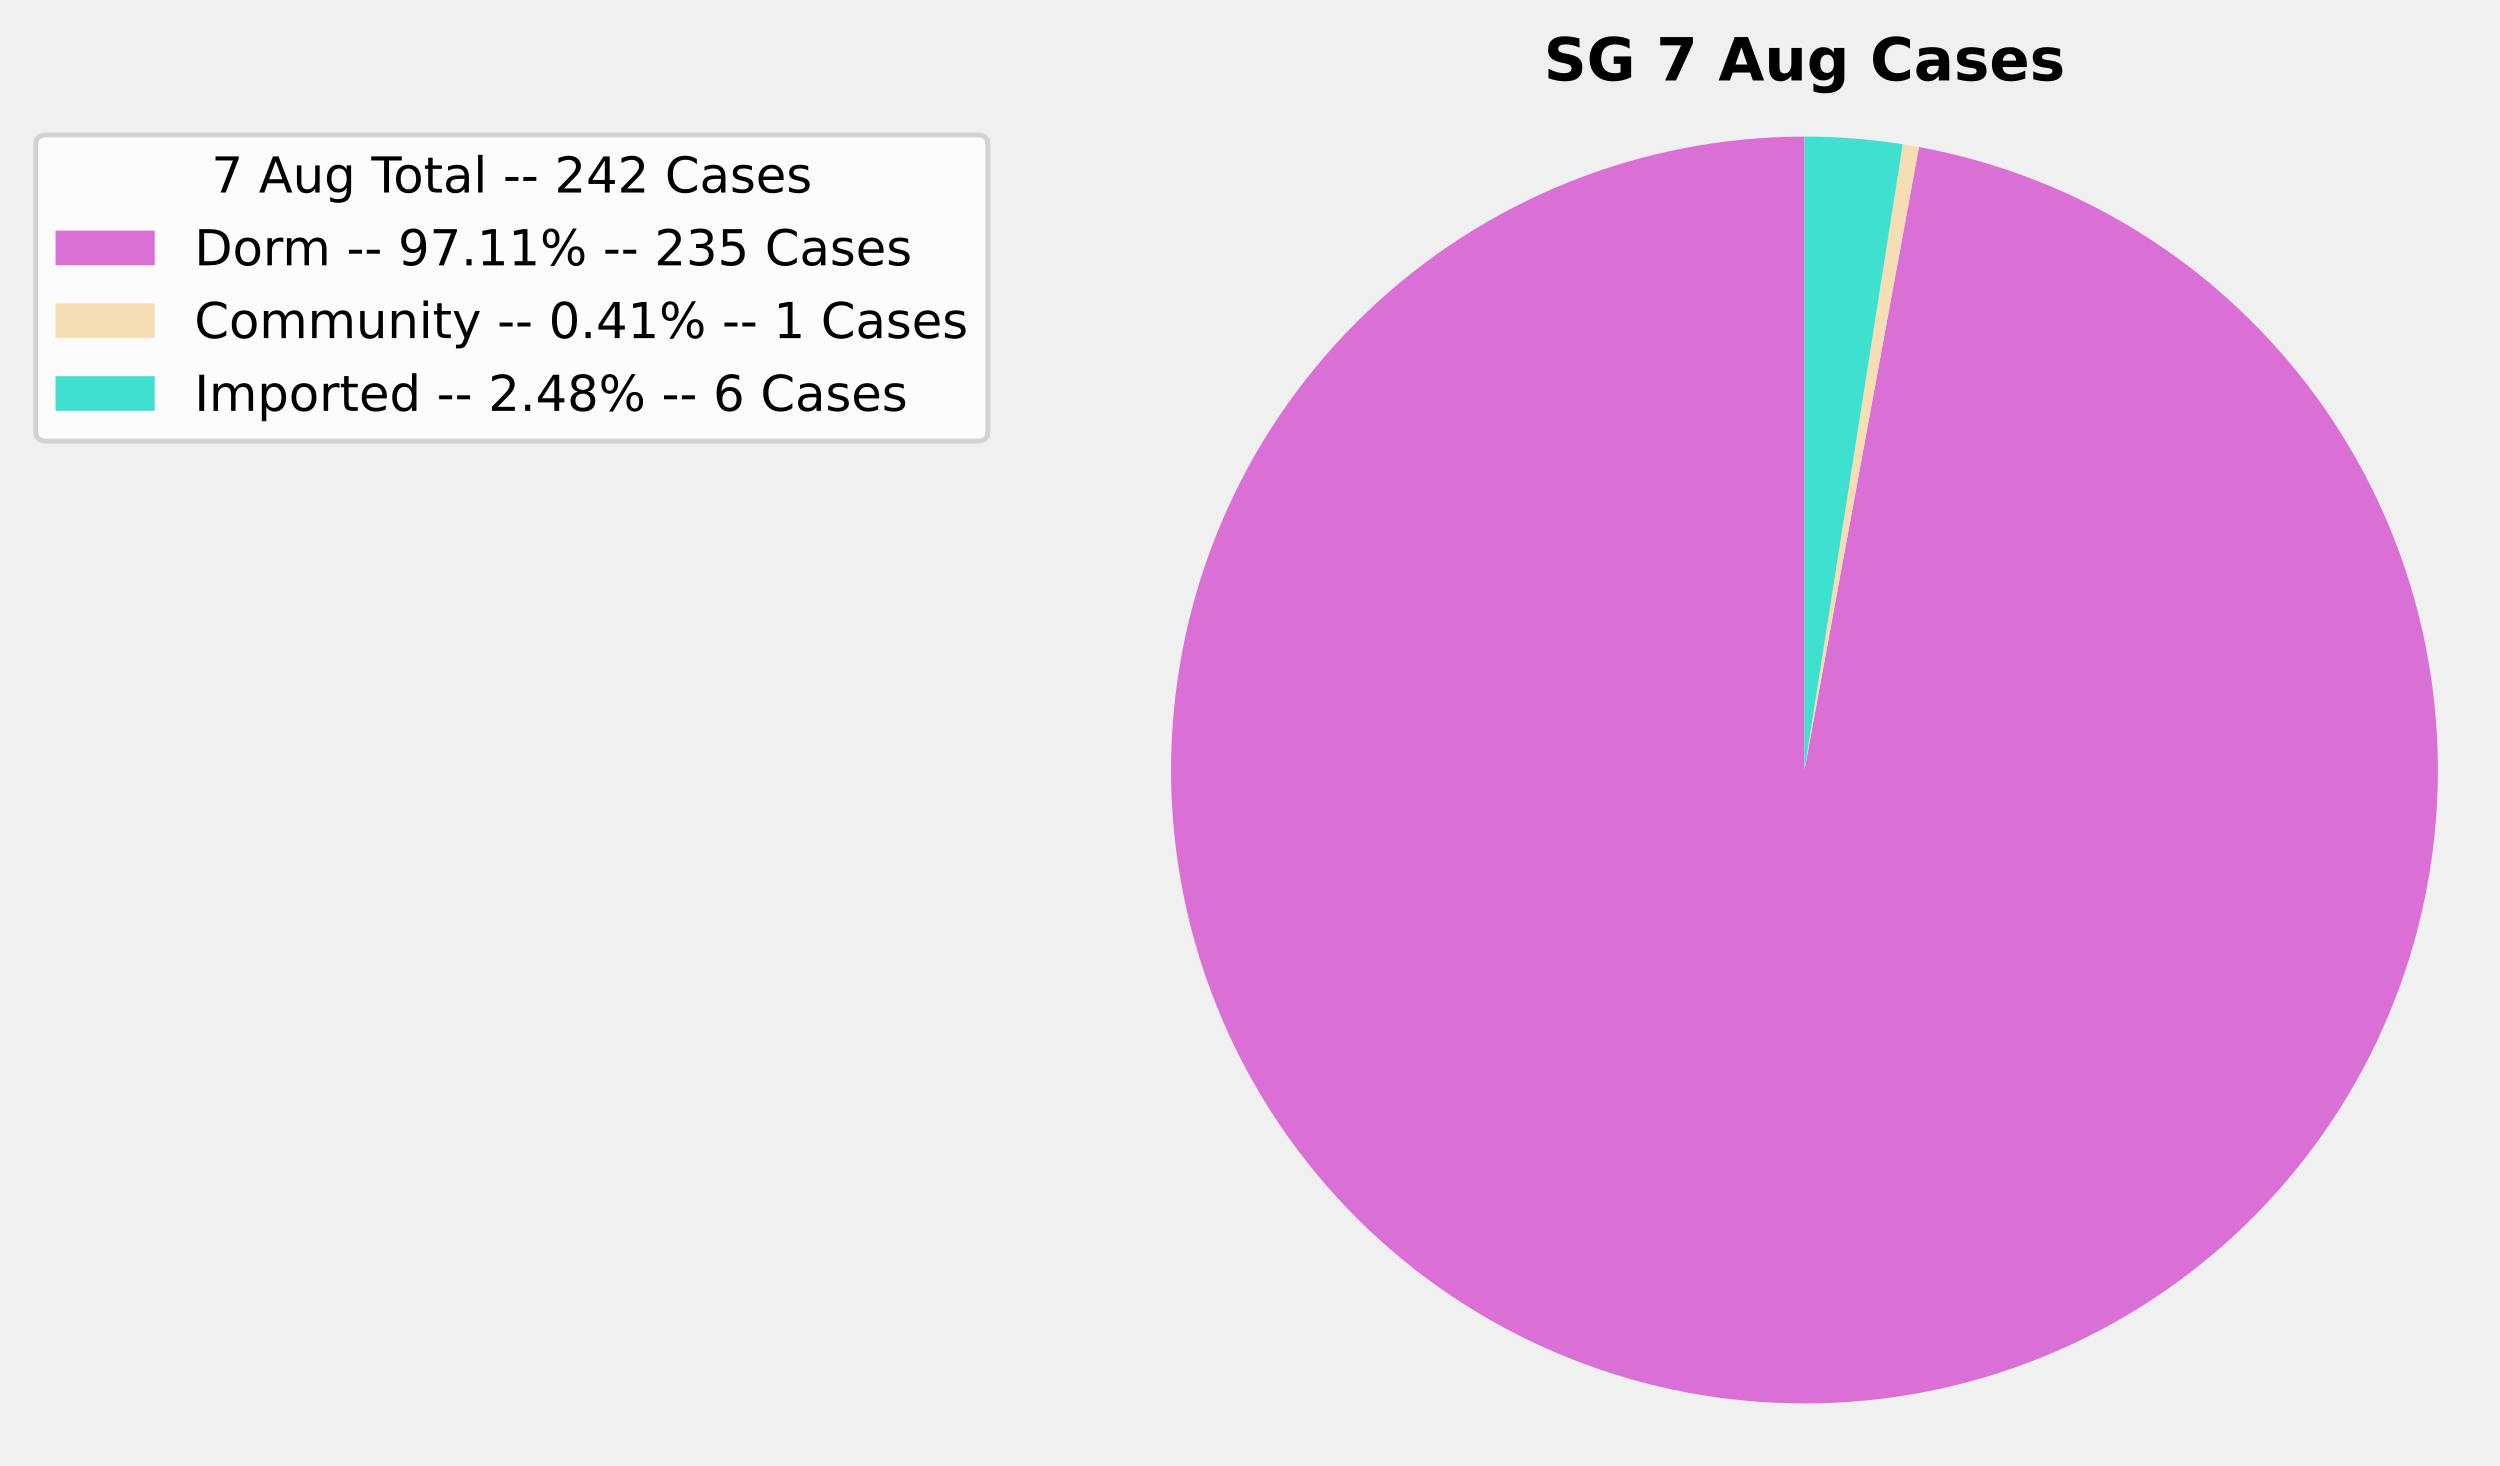
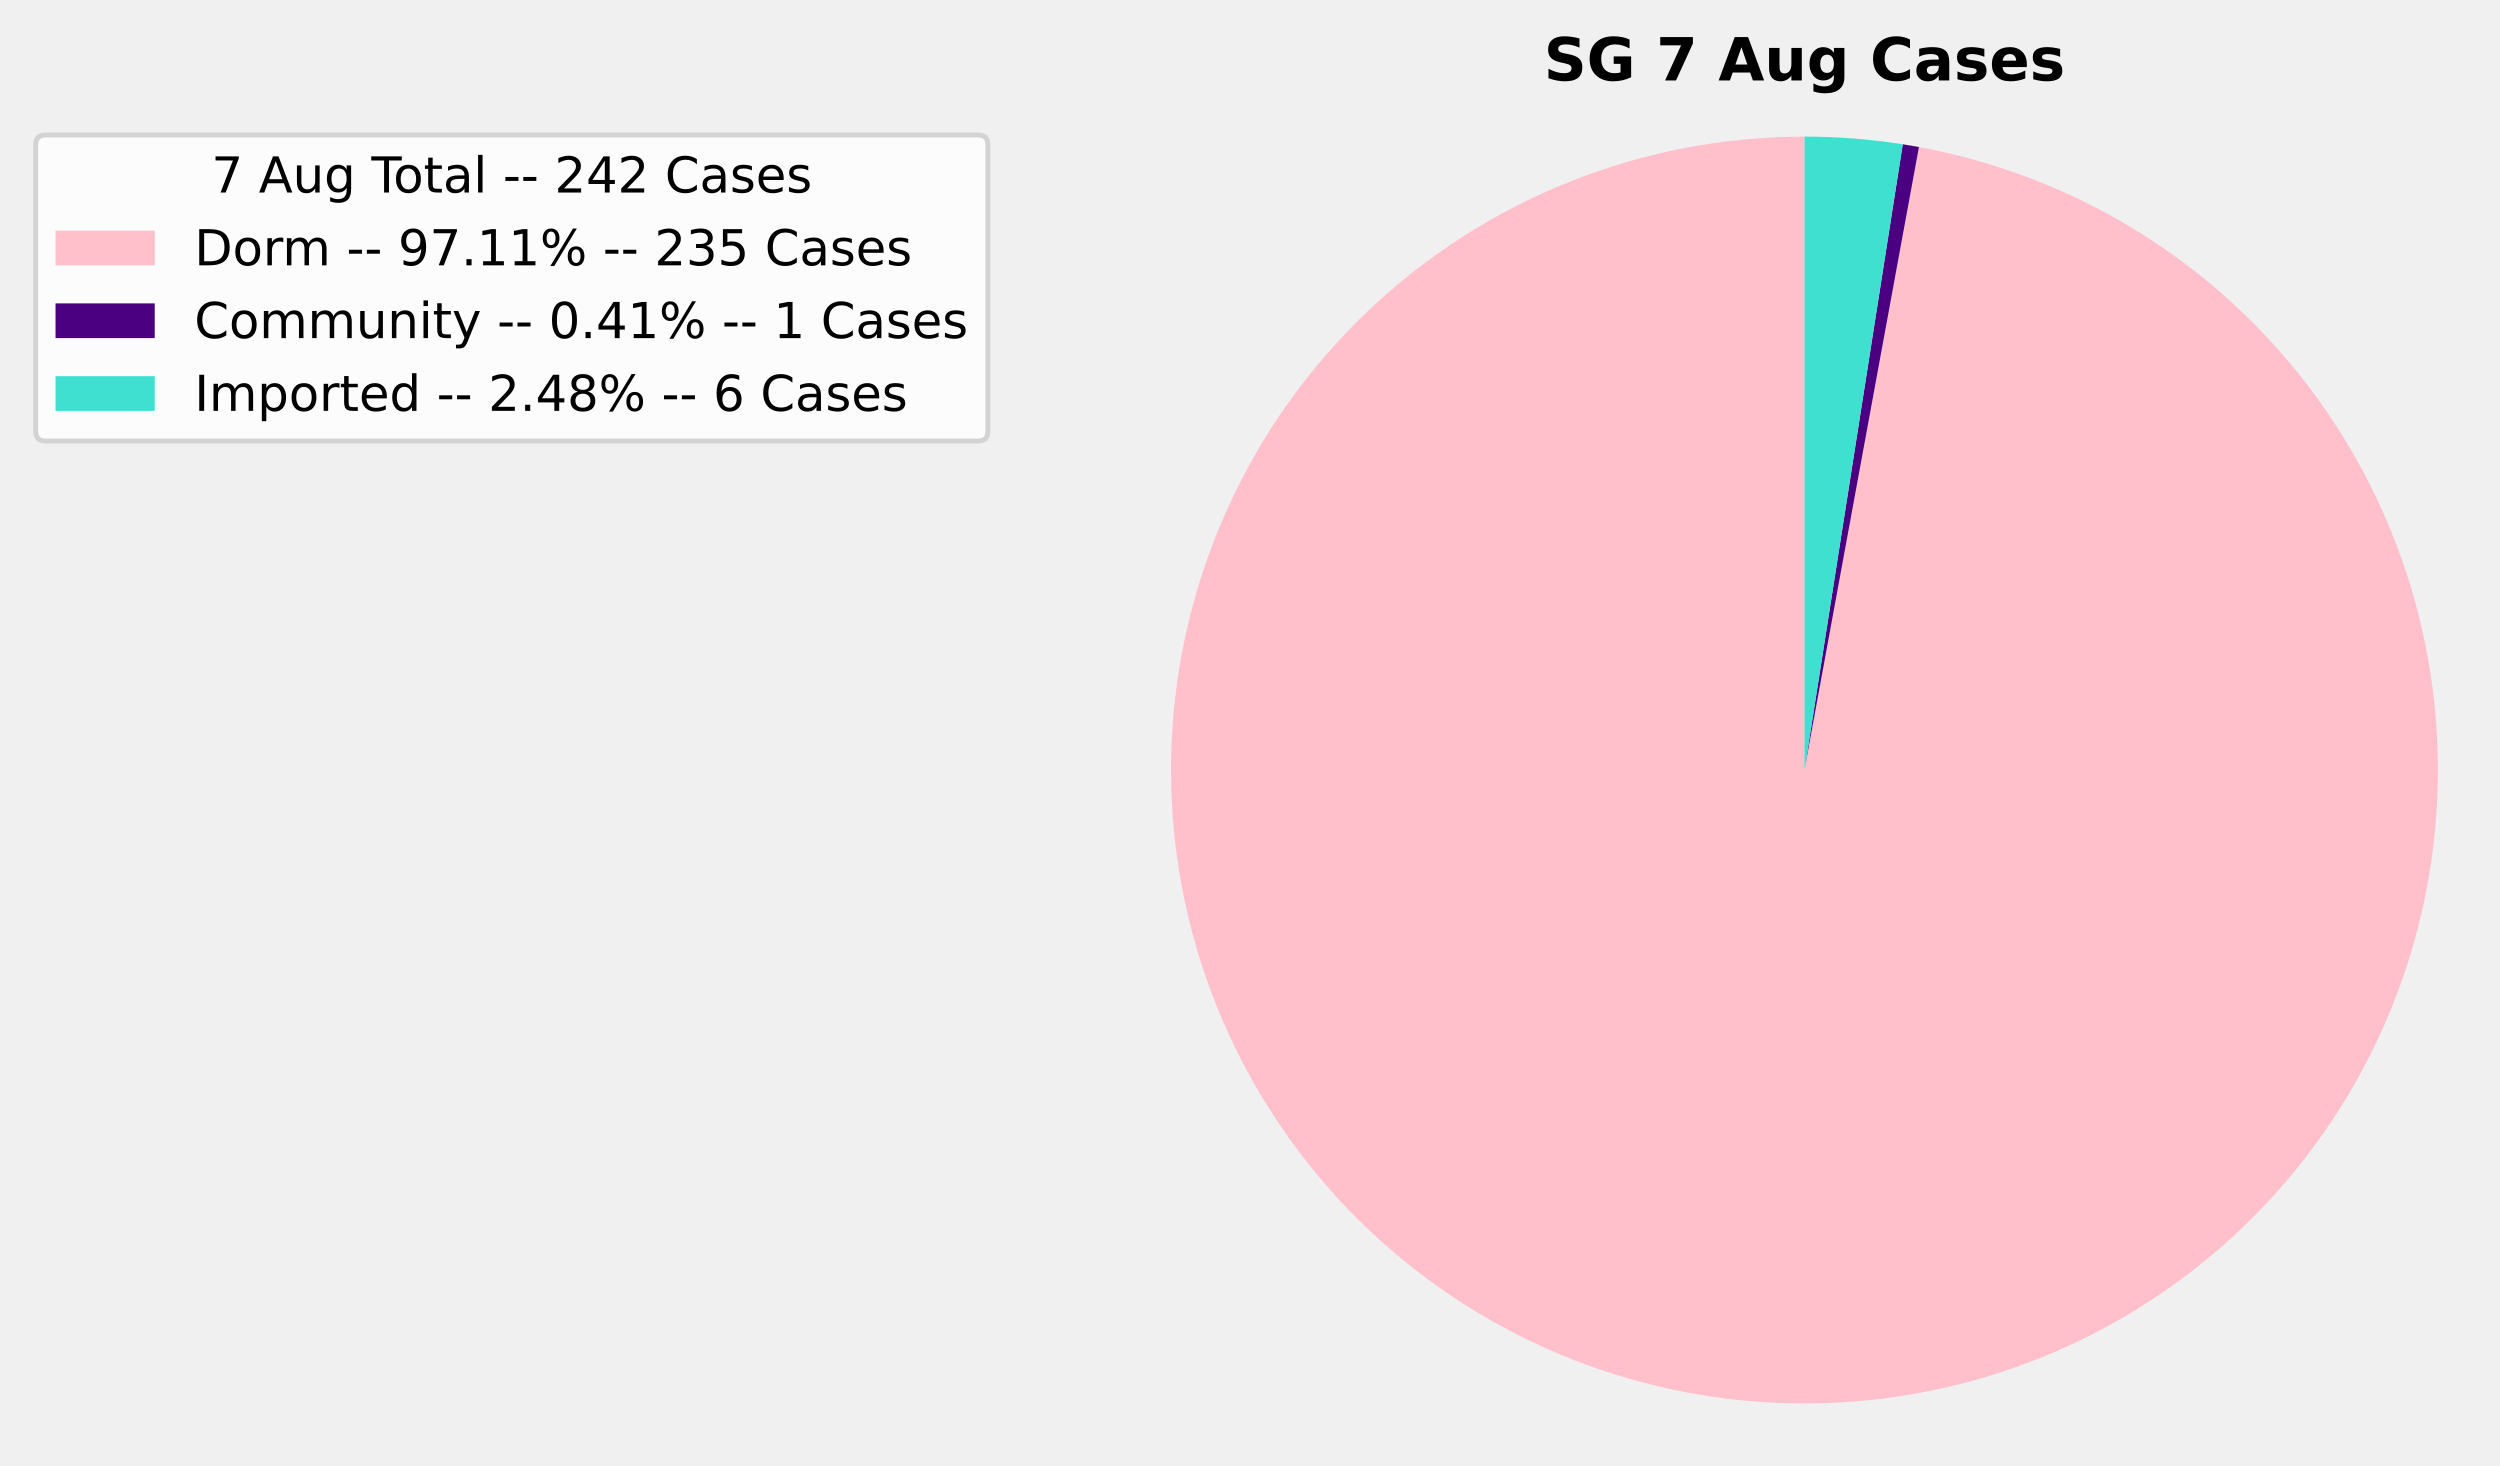
<svg xmlns="http://www.w3.org/2000/svg" xmlns:xlink="http://www.w3.org/1999/xlink" height="295.536pt" version="1.1" viewBox="0 0 504.133 295.536" width="504.133pt">
  <defs>
    <style type="text/css">
*{stroke-linecap:butt;stroke-linejoin:round;}
  </style>
  </defs>
  <g id="figure_1">
    <g id="patch_1">
      <path d="M -0 295.536  L 504.133 295.536  L 504.133 0  L -0 0  z " style="fill:none;" />
    </g>
    <g id="axes_1">
      <g id="patch_2">
-         <path d="M 363.877 27.547  C 347.591 27.547 331.454 30.661 316.339 36.722  C 301.223 42.783 287.405 51.679 275.63 62.931  C 263.856 74.182 254.341 87.582 247.6 102.406  C 240.859 117.231 237.014 133.21 236.275 149.479  C 235.535 165.748 237.913 182.009 243.281 197.384  C 248.65 212.76 256.909 226.968 267.614 239.241  C 278.319 251.514 291.272 261.628 305.776 269.035  C 320.279 276.443 336.067 281.009 352.285 282.487  C 368.504 283.965 384.856 282.328 400.46 277.663  C 416.063 272.999 430.632 265.394 443.378 255.257  C 456.125 245.121 466.817 232.64 474.875 218.488  C 482.934 204.336 488.213 188.772 490.426 172.638  C 492.639 156.503 491.746 140.093 487.795 124.294  C 483.844 108.495 476.908 93.596 467.361 80.402  C 457.815 67.208 445.832 55.96 432.061 47.267  C 418.289 38.574 402.981 32.594 386.964 29.65  L 363.877 155.28  L 363.877 27.547  z " style="fill:#da70d6;" />
+         <path d="M 363.877 27.547  C 347.591 27.547 331.454 30.661 316.339 36.722  C 301.223 42.783 287.405 51.679 275.63 62.931  C 263.856 74.182 254.341 87.582 247.6 102.406  C 240.859 117.231 237.014 133.21 236.275 149.479  C 235.535 165.748 237.913 182.009 243.281 197.384  C 248.65 212.76 256.909 226.968 267.614 239.241  C 278.319 251.514 291.272 261.628 305.776 269.035  C 320.279 276.443 336.067 281.009 352.285 282.487  C 368.504 283.965 384.856 282.328 400.46 277.663  C 416.063 272.999 430.632 265.394 443.378 255.257  C 456.125 245.121 466.817 232.64 474.875 218.488  C 482.934 204.336 488.213 188.772 490.426 172.638  C 492.639 156.503 491.746 140.093 487.795 124.294  C 483.844 108.495 476.908 93.596 467.361 80.402  C 457.815 67.208 445.832 55.96 432.061 47.267  C 418.289 38.574 402.981 32.594 386.964 29.65  L 363.877 155.28  L 363.877 27.547  z " style="fill:#ffc0cb;" />
      </g>
      <g id="patch_3">
-         <path d="M 386.964 29.65  C 386.42 29.551 385.876 29.454 385.331 29.361  C 384.786 29.268 384.241 29.179 383.695 29.093  L 363.877 155.28  L 386.964 29.65  z " style="fill:#f5deb3;" />
+         <path d="M 386.964 29.65  C 386.42 29.551 385.876 29.454 385.331 29.361  C 384.786 29.268 384.241 29.179 383.695 29.093  L 363.877 155.28  L 386.964 29.65  z " style="fill:#4b0082;" />
      </g>
      <g id="patch_4">
        <path d="M 383.695 29.093  C 380.418 28.579 377.123 28.192 373.816 27.934  C 370.509 27.676 367.193 27.547 363.877 27.547  L 363.877 155.28  L 383.695 29.093  z " style="fill:#40e0d0;" />
      </g>
      <g id="matplotlib.axis_1" />
      <g id="matplotlib.axis_2" />
      <g id="text_1">
        <defs>
          <path d="M 59.906 70.609  L 59.906 55.172  Q 53.906 57.859 48.188 59.219  Q 42.484 60.594 37.406 60.594  Q 30.672 60.594 27.438 58.734  Q 24.219 56.891 24.219 52.984  Q 24.219 50.047 26.391 48.406  Q 28.562 46.781 34.281 45.609  L 42.281 44  Q 54.438 41.547 59.562 36.562  Q 64.703 31.594 64.703 22.406  Q 64.703 10.359 57.547 4.469  Q 50.391 -1.422 35.688 -1.422  Q 28.766 -1.422 21.781 -0.094  Q 14.797 1.219 7.812 3.812  L 7.812 19.672  Q 14.797 15.969 21.312 14.078  Q 27.828 12.203 33.891 12.203  Q 40.047 12.203 43.312 14.25  Q 46.578 16.312 46.578 20.125  Q 46.578 23.531 44.359 25.391  Q 42.141 27.25 35.5 28.719  L 28.219 30.328  Q 17.281 32.672 12.219 37.797  Q 7.172 42.922 7.172 51.609  Q 7.172 62.5 14.203 68.359  Q 21.234 74.219 34.422 74.219  Q 40.438 74.219 46.781 73.312  Q 53.125 72.406 59.906 70.609  z " id="DejaVuSans-Bold-83" />
          <path d="M 74.703 5.422  Q 67.672 2 60.109 0.281  Q 52.547 -1.422 44.484 -1.422  Q 26.266 -1.422 15.625 8.766  Q 4.984 18.953 4.984 36.375  Q 4.984 54 15.812 64.109  Q 26.656 74.219 45.516 74.219  Q 52.781 74.219 59.438 72.844  Q 66.109 71.484 72.016 68.797  L 72.016 53.719  Q 65.922 57.172 59.891 58.875  Q 53.859 60.594 47.797 60.594  Q 36.578 60.594 30.5 54.312  Q 24.422 48.047 24.422 36.375  Q 24.422 24.812 30.281 18.5  Q 36.141 12.203 46.922 12.203  Q 49.859 12.203 52.375 12.562  Q 54.891 12.938 56.891 13.719  L 56.891 27.875  L 45.406 27.875  L 45.406 40.484  L 74.703 40.484  z " id="DejaVuSans-Bold-71" />
          <path id="DejaVuSans-Bold-32" />
          <path d="M 6.688 72.906  L 61.625 72.906  L 61.625 62.312  L 33.203 0  L 14.891 0  L 41.797 59.078  L 6.688 59.078  z " id="DejaVuSans-Bold-55" />
          <path d="M 53.422 13.281  L 24.031 13.281  L 19.391 0  L 0.484 0  L 27.484 72.906  L 49.906 72.906  L 76.906 0  L 58.016 0  z M 28.719 26.812  L 48.688 26.812  L 38.719 55.812  z " id="DejaVuSans-Bold-65" />
          <path d="M 7.812 21.297  L 7.812 54.688  L 25.391 54.688  L 25.391 49.219  Q 25.391 44.781 25.344 38.062  Q 25.297 31.344 25.297 29.109  Q 25.297 22.516 25.641 19.609  Q 25.984 16.703 26.812 15.375  Q 27.875 13.672 29.609 12.734  Q 31.344 11.812 33.594 11.812  Q 39.062 11.812 42.188 16.016  Q 45.312 20.219 45.312 27.688  L 45.312 54.688  L 62.797 54.688  L 62.797 0  L 45.312 0  L 45.312 7.906  Q 41.359 3.125 36.938 0.844  Q 32.516 -1.422 27.203 -1.422  Q 17.719 -1.422 12.766 4.391  Q 7.812 10.203 7.812 21.297  z " id="DejaVuSans-Bold-117" />
          <path d="M 45.609 9.281  Q 42 4.5 37.641 2.25  Q 33.297 0 27.594 0  Q 17.578 0 11.031 7.875  Q 4.5 15.766 4.5 27.984  Q 4.5 40.234 11.031 48.062  Q 17.578 55.906 27.594 55.906  Q 33.297 55.906 37.641 53.656  Q 42 51.422 45.609 46.578  L 45.609 54.688  L 63.188 54.688  L 63.188 5.516  Q 63.188 -7.672 54.859 -14.625  Q 46.531 -21.578 30.719 -21.578  Q 25.594 -21.578 20.797 -20.797  Q 16.016 -20.016 11.188 -18.406  L 11.188 -4.781  Q 15.766 -7.422 20.156 -8.719  Q 24.562 -10.016 29 -10.016  Q 37.594 -10.016 41.594 -6.25  Q 45.609 -2.484 45.609 5.516  z M 34.078 43.312  Q 28.656 43.312 25.625 39.297  Q 22.609 35.297 22.609 27.984  Q 22.609 20.453 25.531 16.578  Q 28.469 12.703 34.078 12.703  Q 39.547 12.703 42.578 16.703  Q 45.609 20.703 45.609 27.984  Q 45.609 35.297 42.578 39.297  Q 39.547 43.312 34.078 43.312  z " id="DejaVuSans-Bold-103" />
          <path d="M 67 4  Q 61.812 1.312 56.203 -0.047  Q 50.594 -1.422 44.484 -1.422  Q 26.266 -1.422 15.625 8.766  Q 4.984 18.953 4.984 36.375  Q 4.984 53.859 15.625 64.031  Q 26.266 74.219 44.484 74.219  Q 50.594 74.219 56.203 72.844  Q 61.812 71.484 67 68.797  L 67 53.719  Q 61.766 57.281 56.688 58.938  Q 51.609 60.594 46 60.594  Q 35.938 60.594 30.172 54.141  Q 24.422 47.703 24.422 36.375  Q 24.422 25.094 30.172 18.641  Q 35.938 12.203 46 12.203  Q 51.609 12.203 56.688 13.859  Q 61.766 15.531 67 19.094  z " id="DejaVuSans-Bold-67" />
          <path d="M 32.906 24.609  Q 27.438 24.609 24.672 22.75  Q 21.922 20.906 21.922 17.281  Q 21.922 13.969 24.141 12.078  Q 26.375 10.203 30.328 10.203  Q 35.25 10.203 38.625 13.734  Q 42 17.281 42 22.609  L 42 24.609  z M 59.625 31.203  L 59.625 0  L 42 0  L 42 8.109  Q 38.484 3.125 34.078 0.844  Q 29.688 -1.422 23.391 -1.422  Q 14.891 -1.422 9.594 3.531  Q 4.297 8.5 4.297 16.406  Q 4.297 26.031 10.906 30.516  Q 17.531 35.016 31.688 35.016  L 42 35.016  L 42 36.375  Q 42 40.531 38.719 42.453  Q 35.453 44.391 28.516 44.391  Q 22.906 44.391 18.062 43.266  Q 13.234 42.141 9.078 39.891  L 9.078 53.219  Q 14.703 54.594 20.359 55.297  Q 26.031 56 31.688 56  Q 46.484 56 53.047 50.172  Q 59.625 44.344 59.625 31.203  z " id="DejaVuSans-Bold-97" />
          <path d="M 51.125 52.984  L 51.125 39.703  Q 45.516 42.047 40.281 43.219  Q 35.062 44.391 30.422 44.391  Q 25.438 44.391 23.016 43.141  Q 20.609 41.891 20.609 39.312  Q 20.609 37.203 22.438 36.078  Q 24.266 34.969 29 34.422  L 32.078 33.984  Q 45.516 32.281 50.141 28.375  Q 54.781 24.469 54.781 16.109  Q 54.781 7.375 48.328 2.969  Q 41.891 -1.422 29.109 -1.422  Q 23.688 -1.422 17.891 -0.562  Q 12.109 0.297 6 2  L 6 15.281  Q 11.234 12.75 16.719 11.469  Q 22.219 10.203 27.875 10.203  Q 33.016 10.203 35.594 11.609  Q 38.188 13.031 38.188 15.828  Q 38.188 18.172 36.406 19.312  Q 34.625 20.453 29.297 21.094  L 26.219 21.484  Q 14.547 22.953 9.859 26.906  Q 5.172 30.859 5.172 38.922  Q 5.172 47.609 11.125 51.797  Q 17.094 56 29.391 56  Q 34.234 56 39.547 55.266  Q 44.875 54.547 51.125 52.984  z " id="DejaVuSans-Bold-115" />
          <path d="M 62.984 27.484  L 62.984 22.516  L 22.125 22.516  Q 22.75 16.359 26.562 13.281  Q 30.375 10.203 37.203 10.203  Q 42.719 10.203 48.5 11.844  Q 54.297 13.484 60.406 16.797  L 60.406 3.328  Q 54.203 0.984 48 -0.219  Q 41.797 -1.422 35.594 -1.422  Q 20.75 -1.422 12.516 6.125  Q 4.297 13.672 4.297 27.297  Q 4.297 40.672 12.375 48.328  Q 20.453 56 34.625 56  Q 47.516 56 55.25 48.234  Q 62.984 40.484 62.984 27.484  z M 45.016 33.297  Q 45.016 38.281 42.109 41.328  Q 39.203 44.391 34.516 44.391  Q 29.438 44.391 26.266 41.531  Q 23.094 38.672 22.312 33.297  z " id="DejaVuSans-Bold-101" />
        </defs>
        <g transform="translate(311.3166 16.22437)scale(0.12 -0.12)">
          <use xlink:href="#DejaVuSans-Bold-83" />
          <use x="72.021" xlink:href="#DejaVuSans-Bold-71" />
          <use x="154.102" xlink:href="#DejaVuSans-Bold-32" />
          <use x="188.916" xlink:href="#DejaVuSans-Bold-55" />
          <use x="258.496" xlink:href="#DejaVuSans-Bold-32" />
          <use x="293.311" xlink:href="#DejaVuSans-Bold-65" />
          <use x="370.703" xlink:href="#DejaVuSans-Bold-117" />
          <use x="441.895" xlink:href="#DejaVuSans-Bold-103" />
          <use x="513.477" xlink:href="#DejaVuSans-Bold-32" />
          <use x="548.291" xlink:href="#DejaVuSans-Bold-67" />
          <use x="621.68" xlink:href="#DejaVuSans-Bold-97" />
          <use x="689.16" xlink:href="#DejaVuSans-Bold-115" />
          <use x="748.682" xlink:href="#DejaVuSans-Bold-101" />
          <use x="816.504" xlink:href="#DejaVuSans-Bold-115" />
        </g>
      </g>
      <g id="legend_1">
        <g id="patch_5">
          <path d="M 9.2 88.937  L 197.209 88.937  Q 199.209 88.937 199.209 86.937  L 199.209 29.224  Q 199.209 27.224 197.209 27.224  L 9.2 27.224  Q 7.2 27.224 7.2 29.224  L 7.2 86.937  Q 7.2 88.937 9.2 88.937  z " style="fill:#ffffff;opacity:0.8;stroke:#cccccc;stroke-linejoin:miter;" />
        </g>
        <g id="text_2">
          <defs>
            <path d="M 8.203 72.906  L 55.078 72.906  L 55.078 68.703  L 28.609 0  L 18.312 0  L 43.219 64.594  L 8.203 64.594  z " id="DejaVuSans-55" />
            <path id="DejaVuSans-32" />
            <path d="M 34.188 63.188  L 20.797 26.906  L 47.609 26.906  z M 28.609 72.906  L 39.797 72.906  L 67.578 0  L 57.328 0  L 50.688 18.703  L 17.828 18.703  L 11.188 0  L 0.781 0  z " id="DejaVuSans-65" />
            <path d="M 8.5 21.578  L 8.5 54.688  L 17.484 54.688  L 17.484 21.922  Q 17.484 14.156 20.5 10.266  Q 23.531 6.391 29.594 6.391  Q 36.859 6.391 41.078 11.031  Q 45.312 15.672 45.312 23.688  L 45.312 54.688  L 54.297 54.688  L 54.297 0  L 45.312 0  L 45.312 8.406  Q 42.047 3.422 37.719 1  Q 33.406 -1.422 27.688 -1.422  Q 18.266 -1.422 13.375 4.438  Q 8.5 10.297 8.5 21.578  z M 31.109 56  z " id="DejaVuSans-117" />
            <path d="M 45.406 27.984  Q 45.406 37.75 41.375 43.109  Q 37.359 48.484 30.078 48.484  Q 22.859 48.484 18.828 43.109  Q 14.797 37.75 14.797 27.984  Q 14.797 18.266 18.828 12.891  Q 22.859 7.516 30.078 7.516  Q 37.359 7.516 41.375 12.891  Q 45.406 18.266 45.406 27.984  z M 54.391 6.781  Q 54.391 -7.172 48.188 -13.984  Q 42 -20.797 29.203 -20.797  Q 24.469 -20.797 20.266 -20.094  Q 16.062 -19.391 12.109 -17.922  L 12.109 -9.188  Q 16.062 -11.328 19.922 -12.344  Q 23.781 -13.375 27.781 -13.375  Q 36.625 -13.375 41.016 -8.766  Q 45.406 -4.156 45.406 5.172  L 45.406 9.625  Q 42.625 4.781 38.281 2.391  Q 33.938 0 27.875 0  Q 17.828 0 11.672 7.656  Q 5.516 15.328 5.516 27.984  Q 5.516 40.672 11.672 48.328  Q 17.828 56 27.875 56  Q 33.938 56 38.281 53.609  Q 42.625 51.219 45.406 46.391  L 45.406 54.688  L 54.391 54.688  z " id="DejaVuSans-103" />
            <path d="M -0.297 72.906  L 61.375 72.906  L 61.375 64.594  L 35.5 64.594  L 35.5 0  L 25.594 0  L 25.594 64.594  L -0.297 64.594  z " id="DejaVuSans-84" />
            <path d="M 30.609 48.391  Q 23.391 48.391 19.188 42.75  Q 14.984 37.109 14.984 27.297  Q 14.984 17.484 19.156 11.844  Q 23.344 6.203 30.609 6.203  Q 37.797 6.203 41.984 11.859  Q 46.188 17.531 46.188 27.297  Q 46.188 37.016 41.984 42.703  Q 37.797 48.391 30.609 48.391  z M 30.609 56  Q 42.328 56 49.016 48.375  Q 55.719 40.766 55.719 27.297  Q 55.719 13.875 49.016 6.219  Q 42.328 -1.422 30.609 -1.422  Q 18.844 -1.422 12.172 6.219  Q 5.516 13.875 5.516 27.297  Q 5.516 40.766 12.172 48.375  Q 18.844 56 30.609 56  z " id="DejaVuSans-111" />
            <path d="M 18.312 70.219  L 18.312 54.688  L 36.812 54.688  L 36.812 47.703  L 18.312 47.703  L 18.312 18.016  Q 18.312 11.328 20.141 9.422  Q 21.969 7.516 27.594 7.516  L 36.812 7.516  L 36.812 0  L 27.594 0  Q 17.188 0 13.234 3.875  Q 9.281 7.766 9.281 18.016  L 9.281 47.703  L 2.688 47.703  L 2.688 54.688  L 9.281 54.688  L 9.281 70.219  z " id="DejaVuSans-116" />
            <path d="M 34.281 27.484  Q 23.391 27.484 19.188 25  Q 14.984 22.516 14.984 16.5  Q 14.984 11.719 18.141 8.906  Q 21.297 6.109 26.703 6.109  Q 34.188 6.109 38.703 11.406  Q 43.219 16.703 43.219 25.484  L 43.219 27.484  z M 52.203 31.203  L 52.203 0  L 43.219 0  L 43.219 8.297  Q 40.141 3.328 35.547 0.953  Q 30.953 -1.422 24.312 -1.422  Q 15.922 -1.422 10.953 3.297  Q 6 8.016 6 15.922  Q 6 25.141 12.172 29.828  Q 18.359 34.516 30.609 34.516  L 43.219 34.516  L 43.219 35.406  Q 43.219 41.609 39.141 45  Q 35.062 48.391 27.688 48.391  Q 23 48.391 18.547 47.266  Q 14.109 46.141 10.016 43.891  L 10.016 52.203  Q 14.938 54.109 19.578 55.047  Q 24.219 56 28.609 56  Q 40.484 56 46.344 49.844  Q 52.203 43.703 52.203 31.203  z " id="DejaVuSans-97" />
            <path d="M 9.422 75.984  L 18.406 75.984  L 18.406 0  L 9.422 0  z " id="DejaVuSans-108" />
            <path d="M 4.891 31.391  L 31.203 31.391  L 31.203 23.391  L 4.891 23.391  z " id="DejaVuSans-45" />
            <path d="M 19.188 8.297  L 53.609 8.297  L 53.609 0  L 7.328 0  L 7.328 8.297  Q 12.938 14.109 22.625 23.891  Q 32.328 33.688 34.812 36.531  Q 39.547 41.844 41.422 45.531  Q 43.312 49.219 43.312 52.781  Q 43.312 58.594 39.234 62.25  Q 35.156 65.922 28.609 65.922  Q 23.969 65.922 18.812 64.312  Q 13.672 62.703 7.812 59.422  L 7.812 69.391  Q 13.766 71.781 18.938 73  Q 24.125 74.219 28.422 74.219  Q 39.75 74.219 46.484 68.547  Q 53.219 62.891 53.219 53.422  Q 53.219 48.922 51.531 44.891  Q 49.859 40.875 45.406 35.406  Q 44.188 33.984 37.641 27.219  Q 31.109 20.453 19.188 8.297  z " id="DejaVuSans-50" />
            <path d="M 37.797 64.312  L 12.891 25.391  L 37.797 25.391  z M 35.203 72.906  L 47.609 72.906  L 47.609 25.391  L 58.016 25.391  L 58.016 17.188  L 47.609 17.188  L 47.609 0  L 37.797 0  L 37.797 17.188  L 4.891 17.188  L 4.891 26.703  z " id="DejaVuSans-52" />
            <path d="M 64.406 67.281  L 64.406 56.891  Q 59.422 61.531 53.781 63.812  Q 48.141 66.109 41.797 66.109  Q 29.297 66.109 22.656 58.469  Q 16.016 50.828 16.016 36.375  Q 16.016 21.969 22.656 14.328  Q 29.297 6.688 41.797 6.688  Q 48.141 6.688 53.781 8.984  Q 59.422 11.281 64.406 15.922  L 64.406 5.609  Q 59.234 2.094 53.438 0.328  Q 47.656 -1.422 41.219 -1.422  Q 24.656 -1.422 15.125 8.703  Q 5.609 18.844 5.609 36.375  Q 5.609 53.953 15.125 64.078  Q 24.656 74.219 41.219 74.219  Q 47.75 74.219 53.531 72.484  Q 59.328 70.75 64.406 67.281  z " id="DejaVuSans-67" />
            <path d="M 44.281 53.078  L 44.281 44.578  Q 40.484 46.531 36.375 47.5  Q 32.281 48.484 27.875 48.484  Q 21.188 48.484 17.844 46.438  Q 14.5 44.391 14.5 40.281  Q 14.5 37.156 16.891 35.375  Q 19.281 33.594 26.516 31.984  L 29.594 31.297  Q 39.156 29.25 43.188 25.516  Q 47.219 21.781 47.219 15.094  Q 47.219 7.469 41.188 3.016  Q 35.156 -1.422 24.609 -1.422  Q 20.219 -1.422 15.453 -0.562  Q 10.688 0.297 5.422 2  L 5.422 11.281  Q 10.406 8.688 15.234 7.391  Q 20.062 6.109 24.812 6.109  Q 31.156 6.109 34.562 8.281  Q 37.984 10.453 37.984 14.406  Q 37.984 18.062 35.516 20.016  Q 33.062 21.969 24.703 23.781  L 21.578 24.516  Q 13.234 26.266 9.516 29.906  Q 5.812 33.547 5.812 39.891  Q 5.812 47.609 11.281 51.797  Q 16.75 56 26.812 56  Q 31.781 56 36.172 55.266  Q 40.578 54.547 44.281 53.078  z " id="DejaVuSans-115" />
            <path d="M 56.203 29.594  L 56.203 25.203  L 14.891 25.203  Q 15.484 15.922 20.484 11.062  Q 25.484 6.203 34.422 6.203  Q 39.594 6.203 44.453 7.469  Q 49.312 8.734 54.109 11.281  L 54.109 2.781  Q 49.266 0.734 44.188 -0.344  Q 39.109 -1.422 33.891 -1.422  Q 20.797 -1.422 13.156 6.188  Q 5.516 13.812 5.516 26.812  Q 5.516 40.234 12.766 48.109  Q 20.016 56 32.328 56  Q 43.359 56 49.781 48.891  Q 56.203 41.797 56.203 29.594  z M 47.219 32.234  Q 47.125 39.594 43.094 43.984  Q 39.062 48.391 32.422 48.391  Q 24.906 48.391 20.391 44.141  Q 15.875 39.891 15.188 32.172  z " id="DejaVuSans-101" />
          </defs>
          <g transform="translate(42.64531 38.82281)scale(0.1 -0.1)">
            <use xlink:href="#DejaVuSans-55" />
            <use x="63.623" xlink:href="#DejaVuSans-32" />
            <use x="95.41" xlink:href="#DejaVuSans-65" />
            <use x="163.818" xlink:href="#DejaVuSans-117" />
            <use x="227.197" xlink:href="#DejaVuSans-103" />
            <use x="290.674" xlink:href="#DejaVuSans-32" />
            <use x="322.461" xlink:href="#DejaVuSans-84" />
            <use x="366.545" xlink:href="#DejaVuSans-111" />
            <use x="427.727" xlink:href="#DejaVuSans-116" />
            <use x="466.936" xlink:href="#DejaVuSans-97" />
            <use x="528.215" xlink:href="#DejaVuSans-108" />
            <use x="555.998" xlink:href="#DejaVuSans-32" />
            <use x="587.785" xlink:href="#DejaVuSans-45" />
            <use x="623.869" xlink:href="#DejaVuSans-45" />
            <use x="659.953" xlink:href="#DejaVuSans-32" />
            <use x="691.74" xlink:href="#DejaVuSans-50" />
            <use x="755.363" xlink:href="#DejaVuSans-52" />
            <use x="818.986" xlink:href="#DejaVuSans-50" />
            <use x="882.609" xlink:href="#DejaVuSans-32" />
            <use x="914.396" xlink:href="#DejaVuSans-67" />
            <use x="984.221" xlink:href="#DejaVuSans-97" />
            <use x="1045.5" xlink:href="#DejaVuSans-115" />
            <use x="1097.6" xlink:href="#DejaVuSans-101" />
            <use x="1159.123" xlink:href="#DejaVuSans-115" />
          </g>
        </g>
        <g id="patch_6">
-           <path d="M 11.2 53.501  L 31.2 53.501  L 31.2 46.501  L 11.2 46.501  z " style="fill:#da70d6;" />
+           <path d="M 11.2 53.501  L 31.2 53.501  L 31.2 46.501  L 11.2 46.501  z " style="fill:#ffc0cb;" />
        </g>
        <g id="text_3">
          <defs>
            <path d="M 19.672 64.797  L 19.672 8.109  L 31.594 8.109  Q 46.688 8.109 53.688 14.938  Q 60.688 21.781 60.688 36.531  Q 60.688 51.172 53.688 57.984  Q 46.688 64.797 31.594 64.797  z M 9.812 72.906  L 30.078 72.906  Q 51.266 72.906 61.172 64.094  Q 71.094 55.281 71.094 36.531  Q 71.094 17.672 61.125 8.828  Q 51.172 0 30.078 0  L 9.812 0  z " id="DejaVuSans-68" />
            <path d="M 41.109 46.297  Q 39.594 47.172 37.812 47.578  Q 36.031 48 33.891 48  Q 26.266 48 22.188 43.047  Q 18.109 38.094 18.109 28.812  L 18.109 0  L 9.078 0  L 9.078 54.688  L 18.109 54.688  L 18.109 46.188  Q 20.953 51.172 25.484 53.578  Q 30.031 56 36.531 56  Q 37.453 56 38.578 55.875  Q 39.703 55.766 41.062 55.516  z " id="DejaVuSans-114" />
            <path d="M 52 44.188  Q 55.375 50.25 60.062 53.125  Q 64.75 56 71.094 56  Q 79.641 56 84.281 50.016  Q 88.922 44.047 88.922 33.016  L 88.922 0  L 79.891 0  L 79.891 32.719  Q 79.891 40.578 77.094 44.375  Q 74.312 48.188 68.609 48.188  Q 61.625 48.188 57.562 43.547  Q 53.516 38.922 53.516 30.906  L 53.516 0  L 44.484 0  L 44.484 32.719  Q 44.484 40.625 41.703 44.406  Q 38.922 48.188 33.109 48.188  Q 26.219 48.188 22.156 43.531  Q 18.109 38.875 18.109 30.906  L 18.109 0  L 9.078 0  L 9.078 54.688  L 18.109 54.688  L 18.109 46.188  Q 21.188 51.219 25.484 53.609  Q 29.781 56 35.688 56  Q 41.656 56 45.828 52.969  Q 50 49.953 52 44.188  z " id="DejaVuSans-109" />
            <path d="M 10.984 1.516  L 10.984 10.5  Q 14.703 8.734 18.5 7.812  Q 22.312 6.891 25.984 6.891  Q 35.75 6.891 40.891 13.453  Q 46.047 20.016 46.781 33.406  Q 43.953 29.203 39.594 26.953  Q 35.25 24.703 29.984 24.703  Q 19.047 24.703 12.672 31.312  Q 6.297 37.938 6.297 49.422  Q 6.297 60.641 12.938 67.422  Q 19.578 74.219 30.609 74.219  Q 43.266 74.219 49.922 64.516  Q 56.594 54.828 56.594 36.375  Q 56.594 19.141 48.406 8.859  Q 40.234 -1.422 26.422 -1.422  Q 22.703 -1.422 18.891 -0.688  Q 15.094 0.047 10.984 1.516  z M 30.609 32.422  Q 37.25 32.422 41.125 36.953  Q 45.016 41.5 45.016 49.422  Q 45.016 57.281 41.125 61.844  Q 37.25 66.406 30.609 66.406  Q 23.969 66.406 20.094 61.844  Q 16.219 57.281 16.219 49.422  Q 16.219 41.5 20.094 36.953  Q 23.969 32.422 30.609 32.422  z " id="DejaVuSans-57" />
            <path d="M 10.688 12.406  L 21 12.406  L 21 0  L 10.688 0  z " id="DejaVuSans-46" />
            <path d="M 12.406 8.297  L 28.516 8.297  L 28.516 63.922  L 10.984 60.406  L 10.984 69.391  L 28.422 72.906  L 38.281 72.906  L 38.281 8.297  L 54.391 8.297  L 54.391 0  L 12.406 0  z " id="DejaVuSans-49" />
            <path d="M 72.703 32.078  Q 68.453 32.078 66.031 28.469  Q 63.625 24.859 63.625 18.406  Q 63.625 12.062 66.031 8.422  Q 68.453 4.781 72.703 4.781  Q 76.859 4.781 79.266 8.422  Q 81.688 12.062 81.688 18.406  Q 81.688 24.812 79.266 28.438  Q 76.859 32.078 72.703 32.078  z M 72.703 38.281  Q 80.422 38.281 84.953 32.906  Q 89.5 27.547 89.5 18.406  Q 89.5 9.281 84.938 3.922  Q 80.375 -1.422 72.703 -1.422  Q 64.891 -1.422 60.344 3.922  Q 55.812 9.281 55.812 18.406  Q 55.812 27.594 60.375 32.938  Q 64.938 38.281 72.703 38.281  z M 22.312 68.016  Q 18.109 68.016 15.688 64.375  Q 13.281 60.75 13.281 54.391  Q 13.281 47.953 15.672 44.328  Q 18.062 40.719 22.312 40.719  Q 26.562 40.719 28.969 44.328  Q 31.391 47.953 31.391 54.391  Q 31.391 60.688 28.953 64.344  Q 26.516 68.016 22.312 68.016  z M 66.406 74.219  L 74.219 74.219  L 28.609 -1.422  L 20.797 -1.422  z M 22.312 74.219  Q 30.031 74.219 34.609 68.875  Q 39.203 63.531 39.203 54.391  Q 39.203 45.172 34.641 39.844  Q 30.078 34.516 22.312 34.516  Q 14.547 34.516 10.031 39.859  Q 5.516 45.219 5.516 54.391  Q 5.516 63.484 10.047 68.844  Q 14.594 74.219 22.312 74.219  z " id="DejaVuSans-37" />
            <path d="M 40.578 39.312  Q 47.656 37.797 51.625 33  Q 55.609 28.219 55.609 21.188  Q 55.609 10.406 48.188 4.484  Q 40.766 -1.422 27.094 -1.422  Q 22.516 -1.422 17.656 -0.516  Q 12.797 0.391 7.625 2.203  L 7.625 11.719  Q 11.719 9.328 16.594 8.109  Q 21.484 6.891 26.812 6.891  Q 36.078 6.891 40.938 10.547  Q 45.797 14.203 45.797 21.188  Q 45.797 27.641 41.281 31.266  Q 36.766 34.906 28.719 34.906  L 20.219 34.906  L 20.219 43.016  L 29.109 43.016  Q 36.375 43.016 40.234 45.922  Q 44.094 48.828 44.094 54.297  Q 44.094 59.906 40.109 62.906  Q 36.141 65.922 28.719 65.922  Q 24.656 65.922 20.016 65.031  Q 15.375 64.156 9.812 62.312  L 9.812 71.094  Q 15.438 72.656 20.344 73.438  Q 25.25 74.219 29.594 74.219  Q 40.828 74.219 47.359 69.109  Q 53.906 64.016 53.906 55.328  Q 53.906 49.266 50.438 45.094  Q 46.969 40.922 40.578 39.312  z " id="DejaVuSans-51" />
            <path d="M 10.797 72.906  L 49.516 72.906  L 49.516 64.594  L 19.828 64.594  L 19.828 46.734  Q 21.969 47.469 24.109 47.828  Q 26.266 48.188 28.422 48.188  Q 40.625 48.188 47.75 41.5  Q 54.891 34.812 54.891 23.391  Q 54.891 11.625 47.562 5.094  Q 40.234 -1.422 26.906 -1.422  Q 22.312 -1.422 17.547 -0.641  Q 12.797 0.141 7.719 1.703  L 7.719 11.625  Q 12.109 9.234 16.797 8.062  Q 21.484 6.891 26.703 6.891  Q 35.156 6.891 40.078 11.328  Q 45.016 15.766 45.016 23.391  Q 45.016 31 40.078 35.438  Q 35.156 39.891 26.703 39.891  Q 22.75 39.891 18.812 39.016  Q 14.891 38.141 10.797 36.281  z " id="DejaVuSans-53" />
          </defs>
          <g transform="translate(39.2 53.50094)scale(0.1 -0.1)">
            <use xlink:href="#DejaVuSans-68" />
            <use x="77.002" xlink:href="#DejaVuSans-111" />
            <use x="138.184" xlink:href="#DejaVuSans-114" />
            <use x="177.547" xlink:href="#DejaVuSans-109" />
            <use x="274.959" xlink:href="#DejaVuSans-32" />
            <use x="306.746" xlink:href="#DejaVuSans-45" />
            <use x="342.83" xlink:href="#DejaVuSans-45" />
            <use x="378.914" xlink:href="#DejaVuSans-32" />
            <use x="410.701" xlink:href="#DejaVuSans-57" />
            <use x="474.324" xlink:href="#DejaVuSans-55" />
            <use x="537.947" xlink:href="#DejaVuSans-46" />
            <use x="569.734" xlink:href="#DejaVuSans-49" />
            <use x="633.357" xlink:href="#DejaVuSans-49" />
            <use x="696.98" xlink:href="#DejaVuSans-37" />
            <use x="792" xlink:href="#DejaVuSans-32" />
            <use x="823.787" xlink:href="#DejaVuSans-45" />
            <use x="859.871" xlink:href="#DejaVuSans-45" />
            <use x="895.955" xlink:href="#DejaVuSans-32" />
            <use x="927.742" xlink:href="#DejaVuSans-50" />
            <use x="991.365" xlink:href="#DejaVuSans-51" />
            <use x="1054.988" xlink:href="#DejaVuSans-53" />
            <use x="1118.611" xlink:href="#DejaVuSans-32" />
            <use x="1150.398" xlink:href="#DejaVuSans-67" />
            <use x="1220.223" xlink:href="#DejaVuSans-97" />
            <use x="1281.502" xlink:href="#DejaVuSans-115" />
            <use x="1333.602" xlink:href="#DejaVuSans-101" />
            <use x="1395.125" xlink:href="#DejaVuSans-115" />
          </g>
        </g>
        <g id="patch_7">
-           <path d="M 11.2 68.179  L 31.2 68.179  L 31.2 61.179  L 11.2 61.179  z " style="fill:#f5deb3;" />
+           <path d="M 11.2 68.179  L 31.2 68.179  L 31.2 61.179  L 11.2 61.179  z " style="fill:#4b0082;" />
        </g>
        <g id="text_4">
          <defs>
            <path d="M 54.891 33.016  L 54.891 0  L 45.906 0  L 45.906 32.719  Q 45.906 40.484 42.875 44.328  Q 39.844 48.188 33.797 48.188  Q 26.516 48.188 22.312 43.547  Q 18.109 38.922 18.109 30.906  L 18.109 0  L 9.078 0  L 9.078 54.688  L 18.109 54.688  L 18.109 46.188  Q 21.344 51.125 25.703 53.562  Q 30.078 56 35.797 56  Q 45.219 56 50.047 50.172  Q 54.891 44.344 54.891 33.016  z " id="DejaVuSans-110" />
            <path d="M 9.422 54.688  L 18.406 54.688  L 18.406 0  L 9.422 0  z M 9.422 75.984  L 18.406 75.984  L 18.406 64.594  L 9.422 64.594  z " id="DejaVuSans-105" />
            <path d="M 32.172 -5.078  Q 28.375 -14.844 24.75 -17.812  Q 21.141 -20.797 15.094 -20.797  L 7.906 -20.797  L 7.906 -13.281  L 13.188 -13.281  Q 16.891 -13.281 18.938 -11.516  Q 21 -9.766 23.484 -3.219  L 25.094 0.875  L 2.984 54.688  L 12.5 54.688  L 29.594 11.922  L 46.688 54.688  L 56.203 54.688  z " id="DejaVuSans-121" />
            <path d="M 31.781 66.406  Q 24.172 66.406 20.328 58.906  Q 16.5 51.422 16.5 36.375  Q 16.5 21.391 20.328 13.891  Q 24.172 6.391 31.781 6.391  Q 39.453 6.391 43.281 13.891  Q 47.125 21.391 47.125 36.375  Q 47.125 51.422 43.281 58.906  Q 39.453 66.406 31.781 66.406  z M 31.781 74.219  Q 44.047 74.219 50.516 64.516  Q 56.984 54.828 56.984 36.375  Q 56.984 17.969 50.516 8.266  Q 44.047 -1.422 31.781 -1.422  Q 19.531 -1.422 13.062 8.266  Q 6.594 17.969 6.594 36.375  Q 6.594 54.828 13.062 64.516  Q 19.531 74.219 31.781 74.219  z " id="DejaVuSans-48" />
          </defs>
          <g transform="translate(39.2 68.17906)scale(0.1 -0.1)">
            <use xlink:href="#DejaVuSans-67" />
            <use x="69.824" xlink:href="#DejaVuSans-111" />
            <use x="131.006" xlink:href="#DejaVuSans-109" />
            <use x="228.418" xlink:href="#DejaVuSans-109" />
            <use x="325.83" xlink:href="#DejaVuSans-117" />
            <use x="389.209" xlink:href="#DejaVuSans-110" />
            <use x="452.588" xlink:href="#DejaVuSans-105" />
            <use x="480.371" xlink:href="#DejaVuSans-116" />
            <use x="519.58" xlink:href="#DejaVuSans-121" />
            <use x="578.76" xlink:href="#DejaVuSans-32" />
            <use x="610.547" xlink:href="#DejaVuSans-45" />
            <use x="646.631" xlink:href="#DejaVuSans-45" />
            <use x="682.715" xlink:href="#DejaVuSans-32" />
            <use x="714.502" xlink:href="#DejaVuSans-48" />
            <use x="778.125" xlink:href="#DejaVuSans-46" />
            <use x="809.912" xlink:href="#DejaVuSans-52" />
            <use x="873.535" xlink:href="#DejaVuSans-49" />
            <use x="937.158" xlink:href="#DejaVuSans-37" />
            <use x="1032.178" xlink:href="#DejaVuSans-32" />
            <use x="1063.965" xlink:href="#DejaVuSans-45" />
            <use x="1100.049" xlink:href="#DejaVuSans-45" />
            <use x="1136.133" xlink:href="#DejaVuSans-32" />
            <use x="1167.92" xlink:href="#DejaVuSans-49" />
            <use x="1231.543" xlink:href="#DejaVuSans-32" />
            <use x="1263.33" xlink:href="#DejaVuSans-67" />
            <use x="1333.154" xlink:href="#DejaVuSans-97" />
            <use x="1394.434" xlink:href="#DejaVuSans-115" />
            <use x="1446.533" xlink:href="#DejaVuSans-101" />
            <use x="1508.057" xlink:href="#DejaVuSans-115" />
          </g>
        </g>
        <g id="patch_8">
          <path d="M 11.2 82.857  L 31.2 82.857  L 31.2 75.857  L 11.2 75.857  z " style="fill:#40e0d0;" />
        </g>
        <g id="text_5">
          <defs>
            <path d="M 9.812 72.906  L 19.672 72.906  L 19.672 0  L 9.812 0  z " id="DejaVuSans-73" />
            <path d="M 18.109 8.203  L 18.109 -20.797  L 9.078 -20.797  L 9.078 54.688  L 18.109 54.688  L 18.109 46.391  Q 20.953 51.266 25.266 53.625  Q 29.594 56 35.594 56  Q 45.562 56 51.781 48.094  Q 58.016 40.188 58.016 27.297  Q 58.016 14.406 51.781 6.484  Q 45.562 -1.422 35.594 -1.422  Q 29.594 -1.422 25.266 0.953  Q 20.953 3.328 18.109 8.203  z M 48.688 27.297  Q 48.688 37.203 44.609 42.844  Q 40.531 48.484 33.406 48.484  Q 26.266 48.484 22.188 42.844  Q 18.109 37.203 18.109 27.297  Q 18.109 17.391 22.188 11.75  Q 26.266 6.109 33.406 6.109  Q 40.531 6.109 44.609 11.75  Q 48.688 17.391 48.688 27.297  z " id="DejaVuSans-112" />
            <path d="M 45.406 46.391  L 45.406 75.984  L 54.391 75.984  L 54.391 0  L 45.406 0  L 45.406 8.203  Q 42.578 3.328 38.25 0.953  Q 33.938 -1.422 27.875 -1.422  Q 17.969 -1.422 11.734 6.484  Q 5.516 14.406 5.516 27.297  Q 5.516 40.188 11.734 48.094  Q 17.969 56 27.875 56  Q 33.938 56 38.25 53.625  Q 42.578 51.266 45.406 46.391  z M 14.797 27.297  Q 14.797 17.391 18.875 11.75  Q 22.953 6.109 30.078 6.109  Q 37.203 6.109 41.297 11.75  Q 45.406 17.391 45.406 27.297  Q 45.406 37.203 41.297 42.844  Q 37.203 48.484 30.078 48.484  Q 22.953 48.484 18.875 42.844  Q 14.797 37.203 14.797 27.297  z " id="DejaVuSans-100" />
            <path d="M 31.781 34.625  Q 24.75 34.625 20.719 30.859  Q 16.703 27.094 16.703 20.516  Q 16.703 13.922 20.719 10.156  Q 24.75 6.391 31.781 6.391  Q 38.812 6.391 42.859 10.172  Q 46.922 13.969 46.922 20.516  Q 46.922 27.094 42.891 30.859  Q 38.875 34.625 31.781 34.625  z M 21.922 38.812  Q 15.578 40.375 12.031 44.719  Q 8.5 49.078 8.5 55.328  Q 8.5 64.062 14.719 69.141  Q 20.953 74.219 31.781 74.219  Q 42.672 74.219 48.875 69.141  Q 55.078 64.062 55.078 55.328  Q 55.078 49.078 51.531 44.719  Q 48 40.375 41.703 38.812  Q 48.828 37.156 52.797 32.312  Q 56.781 27.484 56.781 20.516  Q 56.781 9.906 50.312 4.234  Q 43.844 -1.422 31.781 -1.422  Q 19.734 -1.422 13.25 4.234  Q 6.781 9.906 6.781 20.516  Q 6.781 27.484 10.781 32.312  Q 14.797 37.156 21.922 38.812  z M 18.312 54.391  Q 18.312 48.734 21.844 45.562  Q 25.391 42.391 31.781 42.391  Q 38.141 42.391 41.719 45.562  Q 45.312 48.734 45.312 54.391  Q 45.312 60.062 41.719 63.234  Q 38.141 66.406 31.781 66.406  Q 25.391 66.406 21.844 63.234  Q 18.312 60.062 18.312 54.391  z " id="DejaVuSans-56" />
            <path d="M 33.016 40.375  Q 26.375 40.375 22.484 35.828  Q 18.609 31.297 18.609 23.391  Q 18.609 15.531 22.484 10.953  Q 26.375 6.391 33.016 6.391  Q 39.656 6.391 43.531 10.953  Q 47.406 15.531 47.406 23.391  Q 47.406 31.297 43.531 35.828  Q 39.656 40.375 33.016 40.375  z M 52.594 71.297  L 52.594 62.312  Q 48.875 64.062 45.094 64.984  Q 41.312 65.922 37.594 65.922  Q 27.828 65.922 22.672 59.328  Q 17.531 52.734 16.797 39.406  Q 19.672 43.656 24.016 45.922  Q 28.375 48.188 33.594 48.188  Q 44.578 48.188 50.953 41.516  Q 57.328 34.859 57.328 23.391  Q 57.328 12.156 50.688 5.359  Q 44.047 -1.422 33.016 -1.422  Q 20.359 -1.422 13.672 8.266  Q 6.984 17.969 6.984 36.375  Q 6.984 53.656 15.188 63.938  Q 23.391 74.219 37.203 74.219  Q 40.922 74.219 44.703 73.484  Q 48.484 72.75 52.594 71.297  z " id="DejaVuSans-54" />
          </defs>
          <g transform="translate(39.2 82.85719)scale(0.1 -0.1)">
            <use xlink:href="#DejaVuSans-73" />
            <use x="29.492" xlink:href="#DejaVuSans-109" />
            <use x="126.904" xlink:href="#DejaVuSans-112" />
            <use x="190.381" xlink:href="#DejaVuSans-111" />
            <use x="251.562" xlink:href="#DejaVuSans-114" />
            <use x="292.676" xlink:href="#DejaVuSans-116" />
            <use x="331.885" xlink:href="#DejaVuSans-101" />
            <use x="393.408" xlink:href="#DejaVuSans-100" />
            <use x="456.885" xlink:href="#DejaVuSans-32" />
            <use x="488.672" xlink:href="#DejaVuSans-45" />
            <use x="524.756" xlink:href="#DejaVuSans-45" />
            <use x="560.84" xlink:href="#DejaVuSans-32" />
            <use x="592.627" xlink:href="#DejaVuSans-50" />
            <use x="656.25" xlink:href="#DejaVuSans-46" />
            <use x="688.037" xlink:href="#DejaVuSans-52" />
            <use x="751.66" xlink:href="#DejaVuSans-56" />
            <use x="815.283" xlink:href="#DejaVuSans-37" />
            <use x="910.303" xlink:href="#DejaVuSans-32" />
            <use x="942.09" xlink:href="#DejaVuSans-45" />
            <use x="978.174" xlink:href="#DejaVuSans-45" />
            <use x="1014.258" xlink:href="#DejaVuSans-32" />
            <use x="1046.045" xlink:href="#DejaVuSans-54" />
            <use x="1109.668" xlink:href="#DejaVuSans-32" />
            <use x="1141.455" xlink:href="#DejaVuSans-67" />
            <use x="1211.279" xlink:href="#DejaVuSans-97" />
            <use x="1272.559" xlink:href="#DejaVuSans-115" />
            <use x="1324.658" xlink:href="#DejaVuSans-101" />
            <use x="1386.182" xlink:href="#DejaVuSans-115" />
          </g>
        </g>
      </g>
    </g>
  </g>
</svg>
